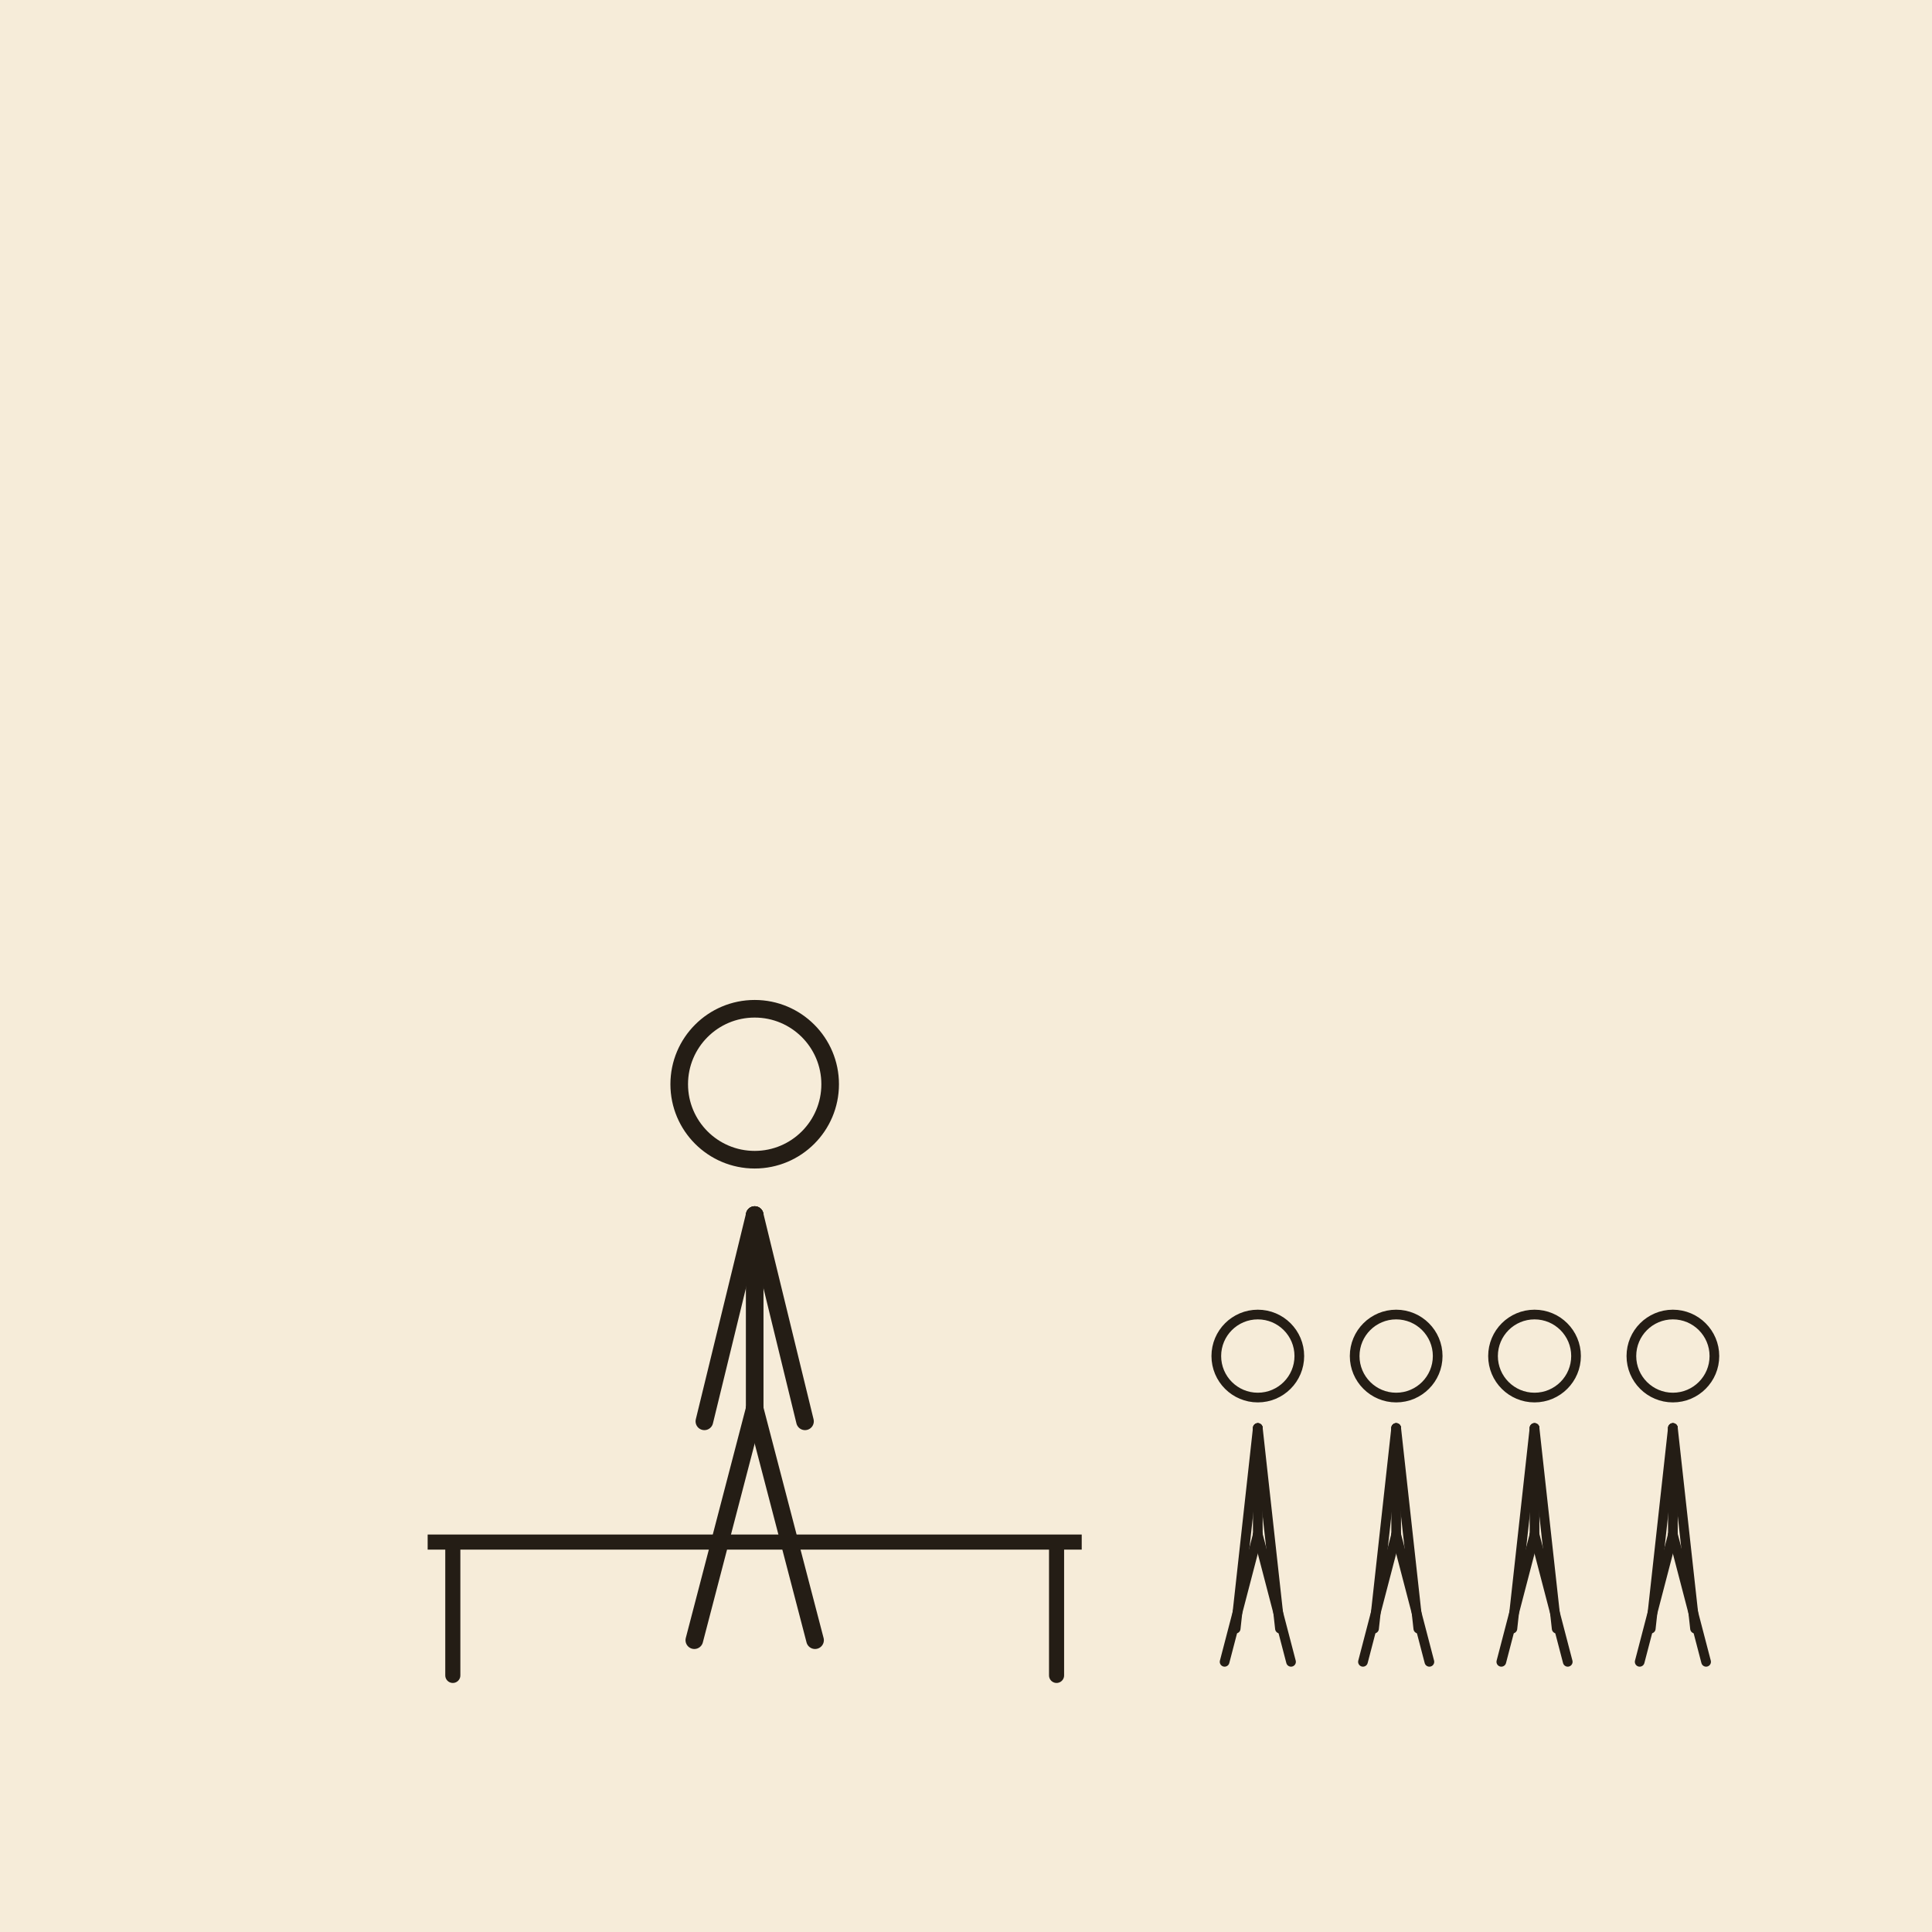
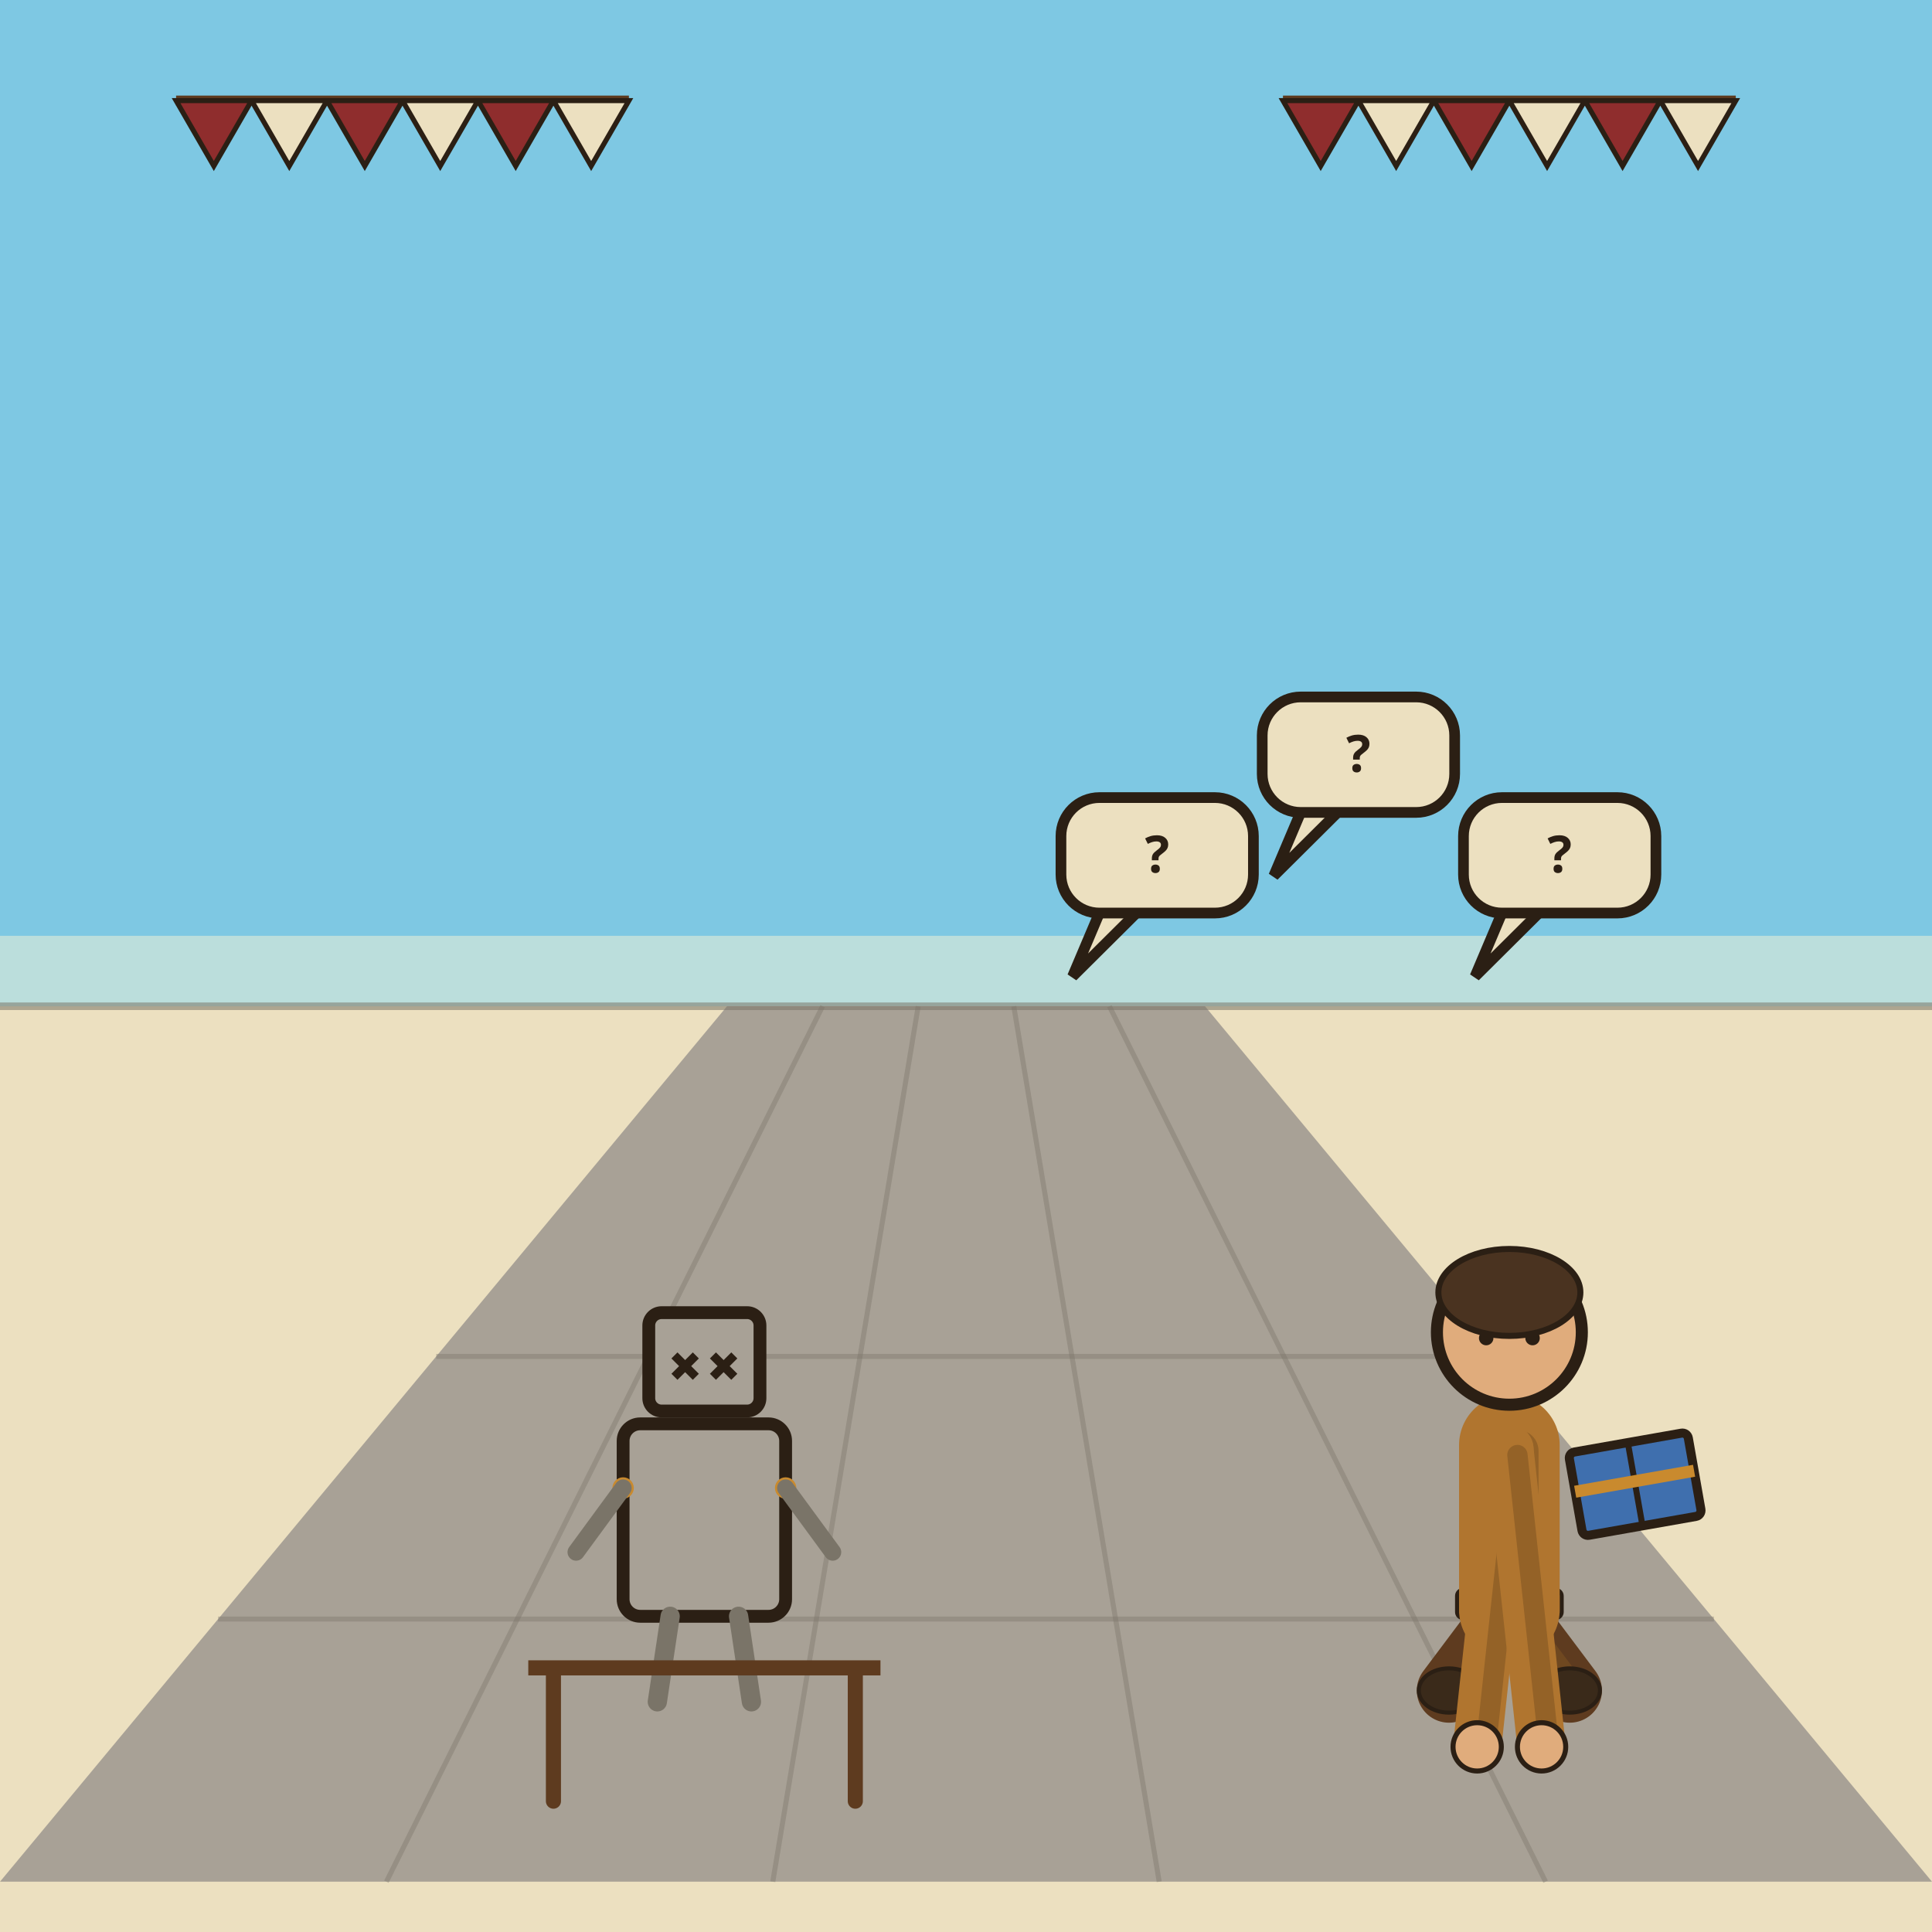
<svg xmlns="http://www.w3.org/2000/svg" viewBox="0 0 768 768">
-   <rect x="0" y="0" width="768" height="768" fill="#f6ecd9" />
-   <g transform="translate(300,560) scale(1.0,1.0) rotate(0)">
-     <circle cx="0" cy="-129" r="30" fill="#f6ecd9" stroke="#241d15" stroke-width="7" />
-     <line x1="0" y1="-77.0" x2="0" y2="0" stroke="#241d15" stroke-width="7" stroke-linecap="round" />
-     <line x1="0" y1="-77" x2="20" y2="5" stroke="#241d15" stroke-width="7" stroke-linecap="round" />
-     <line x1="0" y1="-77" x2="-20" y2="5" stroke="#241d15" stroke-width="7" stroke-linecap="round" />
-     <line x1="0" y1="0" x2="-24" y2="92" stroke="#241d15" stroke-width="7" stroke-linecap="round" />
-     <line x1="0" y1="0" x2="24" y2="92" stroke="#241d15" stroke-width="7" stroke-linecap="round" />
+   <rect x="0" y="0" width="768" height="768" fill="#ece0c0" />
+   <rect x="0" y="0" width="768" height="400" fill="#7ec8e3" />
+   <rect x="0" y="372" width="768" height="28" fill="#dbead9" opacity="0.65" />
+   <polygon points="289,400 479,400 768,748 0,748" fill="#a8a196" />
+   <line x1="327.0" y1="400" x2="153.6" y2="748" stroke="#7a7468" stroke-width="2" opacity="0.4" />
+   <line x1="365.0" y1="400" x2="307.2" y2="748" stroke="#7a7468" stroke-width="2" opacity="0.4" />
+   <line x1="403.0" y1="400" x2="460.8" y2="748" stroke="#7a7468" stroke-width="2" opacity="0.4" />
+   <line x1="441.0" y1="400" x2="614.4" y2="748" stroke="#7a7468" stroke-width="2" opacity="0.4" />
+   <line x1="173.4" y1="539.2" x2="594.6" y2="539.2" stroke="#7a7468" stroke-width="2" opacity="0.4" />
+   <line x1="86.7" y1="643.6" x2="681.3" y2="643.6" stroke="#7a7468" stroke-width="2" opacity="0.4" />
+   <line x1="0" y1="400" x2="768" y2="400" stroke="#7a7468" stroke-width="3" opacity="0.55" />
+   <line x1="70.0" y1="40" x2="250.0" y2="40" stroke="#5e3b1f" stroke-width="4" />
+   <polygon points="70.0,40 100.0,40 85.0,66" fill="#8f2d2d" stroke="#2b1f14" stroke-width="2" />
+   <polygon points="100.0,40 130.0,40 115.0,66" fill="#ece0c0" stroke="#2b1f14" stroke-width="2" />
+   <polygon points="130.0,40 160.0,40 145.0,66" fill="#8f2d2d" stroke="#2b1f14" stroke-width="2" />
+   <polygon points="160.0,40 190.0,40 175.0,66" fill="#ece0c0" stroke="#2b1f14" stroke-width="2" />
+   <polygon points="190.0,40 220.0,40 205.0,66" fill="#8f2d2d" stroke="#2b1f14" stroke-width="2" />
+   <polygon points="220.0,40 250.0,40 235.0,66" fill="#ece0c0" stroke="#2b1f14" stroke-width="2" />
+   <line x1="510.0" y1="40" x2="690.0" y2="40" stroke="#5e3b1f" stroke-width="4" />
+   <polygon points="510.0,40 540.0,40 525.0,66" fill="#8f2d2d" stroke="#2b1f14" stroke-width="2" />
+   <polygon points="540.0,40 570.0,40 555.0,66" fill="#ece0c0" stroke="#2b1f14" stroke-width="2" />
+   <polygon points="570.0,40 600.0,40 585.0,66" fill="#8f2d2d" stroke="#2b1f14" stroke-width="2" />
+   <polygon points="600.0,40 630.0,40 615.0,66" fill="#ece0c0" stroke="#2b1f14" stroke-width="2" />
+   <polygon points="630.0,40 660.0,40 645.0,66" fill="#8f2d2d" stroke="#2b1f14" stroke-width="2" />
+   <polygon points="660.0,40 690.0,40 675.0,66" fill="#ece0c0" stroke="#2b1f14" stroke-width="2" />
+   <g transform="translate(280,600) scale(0.85)">
+     <rect x="-38" y="-40" width="76" height="90" rx="8" fill="#a8a196" stroke="#2b1f14" stroke-width="6" />
+     <rect x="-26" y="-92" width="52" height="46" rx="6" fill="#a8a196" stroke="#2b1f14" stroke-width="6" />
+     <line x1="-14" y1="-72" x2="-4" y2="-62" stroke="#2b1f14" stroke-width="4" />
+     <line x1="-4" y1="-72" x2="-14" y2="-62" stroke="#2b1f14" stroke-width="4" />
+     <line x1="4" y1="-72" x2="14" y2="-62" stroke="#2b1f14" stroke-width="4" />
+     <line x1="14" y1="-72" x2="4" y2="-62" stroke="#2b1f14" stroke-width="4" />
+     <circle cx="-38" cy="-10" r="5" fill="#c98a2e" />
+     <circle cx="38" cy="-10" r="5" fill="#c98a2e" />
+     <line x1="-38" y1="-10" x2="-60" y2="20" stroke="#7a7468" stroke-width="8" stroke-linecap="round" />
+     <line x1="38" y1="-10" x2="60" y2="20" stroke="#7a7468" stroke-width="8" stroke-linecap="round" />
+     <line x1="-16" y1="50" x2="-22" y2="90" stroke="#7a7468" stroke-width="9" stroke-linecap="round" />
+     <line x1="16" y1="50" x2="22" y2="90" stroke="#7a7468" stroke-width="9" stroke-linecap="round" />
  </g>
-   <g transform="translate(300,610)">
-     <rect x="-130.0" y="0" width="260" height="6" fill="#241d15" />
-     <line x1="-120.0" y1="6" x2="-120.0" y2="56" stroke="#241d15" stroke-width="6" stroke-linecap="round" />
-     <line x1="120.0" y1="6" x2="120.0" y2="56" stroke="#241d15" stroke-width="6" stroke-linecap="round" />
+   <g transform="translate(280,660)">
+     <rect x="-70.0" y="0" width="140" height="6" fill="#5e3b1f" />
+     <line x1="-60.0" y1="6" x2="-60.0" y2="56" stroke="#5e3b1f" stroke-width="6" stroke-linecap="round" />
+     <line x1="60.0" y1="6" x2="60.0" y2="56" stroke="#5e3b1f" stroke-width="6" stroke-linecap="round" />
  </g>
-   <g transform="translate(500,610) scale(0.55,0.55) rotate(0)">
-     <circle cx="0" cy="-129" r="30" fill="#f6ecd9" stroke="#241d15" stroke-width="7" />
-     <line x1="0" y1="-77.0" x2="0" y2="0" stroke="#241d15" stroke-width="7" stroke-linecap="round" />
-     <line x1="0" y1="-77" x2="-16" y2="68" stroke="#241d15" stroke-width="7" stroke-linecap="round" />
-     <line x1="0" y1="-77" x2="16" y2="68" stroke="#241d15" stroke-width="7" stroke-linecap="round" />
-     <line x1="0" y1="0" x2="-24" y2="92" stroke="#241d15" stroke-width="7" stroke-linecap="round" />
-     <line x1="0" y1="0" x2="24" y2="92" stroke="#241d15" stroke-width="7" stroke-linecap="round" />
+   <g transform="translate(460,340) scale(0.85)">
+     <polygon points="-25.2,22.68 -39.6,56.68 -5.4,22.68" fill="#ece0c0" stroke="#2b1f14" stroke-width="5" />
+     <rect x="-45.0" y="-27.0" width="90" height="54" rx="18" fill="#ece0c0" stroke="#2b1f14" stroke-width="5" />
+     <text x="0" y="8" text-anchor="middle" font-family="'Trebuchet MS', 'Arial Black', sans-serif" font-size="24" font-weight="bold" fill="#2b1f14" transform="rotate(0 0 8)">?</text>
  </g>
-   <g transform="translate(555,610) scale(0.55,0.55) rotate(0)">
-     <circle cx="0" cy="-129" r="30" fill="#f6ecd9" stroke="#241d15" stroke-width="7" />
-     <line x1="0" y1="-77.0" x2="0" y2="0" stroke="#241d15" stroke-width="7" stroke-linecap="round" />
-     <line x1="0" y1="-77" x2="-16" y2="68" stroke="#241d15" stroke-width="7" stroke-linecap="round" />
-     <line x1="0" y1="-77" x2="16" y2="68" stroke="#241d15" stroke-width="7" stroke-linecap="round" />
-     <line x1="0" y1="0" x2="-24" y2="92" stroke="#241d15" stroke-width="7" stroke-linecap="round" />
-     <line x1="0" y1="0" x2="24" y2="92" stroke="#241d15" stroke-width="7" stroke-linecap="round" />
+   <g transform="translate(540,300) scale(0.85)">
+     <polygon points="-25.2,22.68 -39.6,56.68 -5.4,22.68" fill="#ece0c0" stroke="#2b1f14" stroke-width="5" />
+     <rect x="-45.0" y="-27.0" width="90" height="54" rx="18" fill="#ece0c0" stroke="#2b1f14" stroke-width="5" />
+     <text x="0" y="8" text-anchor="middle" font-family="'Trebuchet MS', 'Arial Black', sans-serif" font-size="24" font-weight="bold" fill="#2b1f14" transform="rotate(0 0 8)">?</text>
  </g>
-   <g transform="translate(610,610) scale(0.55,0.55) rotate(0)">
-     <circle cx="0" cy="-129" r="30" fill="#f6ecd9" stroke="#241d15" stroke-width="7" />
-     <line x1="0" y1="-77.0" x2="0" y2="0" stroke="#241d15" stroke-width="7" stroke-linecap="round" />
-     <line x1="0" y1="-77" x2="-16" y2="68" stroke="#241d15" stroke-width="7" stroke-linecap="round" />
-     <line x1="0" y1="-77" x2="16" y2="68" stroke="#241d15" stroke-width="7" stroke-linecap="round" />
-     <line x1="0" y1="0" x2="-24" y2="92" stroke="#241d15" stroke-width="7" stroke-linecap="round" />
-     <line x1="0" y1="0" x2="24" y2="92" stroke="#241d15" stroke-width="7" stroke-linecap="round" />
+   <g transform="translate(620,340) scale(0.85)">
+     <polygon points="-25.2,22.68 -39.6,56.68 -5.4,22.68" fill="#ece0c0" stroke="#2b1f14" stroke-width="5" />
+     <rect x="-45.0" y="-27.0" width="90" height="54" rx="18" fill="#ece0c0" stroke="#2b1f14" stroke-width="5" />
+     <text x="0" y="8" text-anchor="middle" font-family="'Trebuchet MS', 'Arial Black', sans-serif" font-size="24" font-weight="bold" fill="#2b1f14" transform="rotate(0 0 8)">?</text>
  </g>
-   <g transform="translate(665,610) scale(0.55,0.55) rotate(0)">
-     <circle cx="0" cy="-129" r="30" fill="#f6ecd9" stroke="#241d15" stroke-width="7" />
-     <line x1="0" y1="-77.0" x2="0" y2="0" stroke="#241d15" stroke-width="7" stroke-linecap="round" />
-     <line x1="0" y1="-77" x2="-16" y2="68" stroke="#241d15" stroke-width="7" stroke-linecap="round" />
-     <line x1="0" y1="-77" x2="16" y2="68" stroke="#241d15" stroke-width="7" stroke-linecap="round" />
-     <line x1="0" y1="0" x2="-24" y2="92" stroke="#241d15" stroke-width="7" stroke-linecap="round" />
-     <line x1="0" y1="0" x2="24" y2="92" stroke="#241d15" stroke-width="7" stroke-linecap="round" />
+   <g transform="translate(600,640) scale(0.8,0.8) rotate(0)">
+     <line x1="0" y1="0" x2="-30" y2="40" stroke="#5e3b1f" stroke-width="32" stroke-linecap="round" />
+     <line x1="4" y1="3" x2="-26" y2="43" stroke="#7d5220" stroke-width="13.4" stroke-linecap="round" opacity="0.55" />
+     <ellipse cx="-30" cy="40" rx="15" ry="11" fill="#3a2a1a" stroke="#2b1f14" stroke-width="2" />
+     <line x1="0" y1="0" x2="30" y2="40" stroke="#5e3b1f" stroke-width="32" stroke-linecap="round" />
+     <line x1="4" y1="3" x2="34" y2="43" stroke="#7d5220" stroke-width="13.4" stroke-linecap="round" opacity="0.55" />
+     <ellipse cx="30" cy="40" rx="15" ry="11" fill="#3a2a1a" stroke="#2b1f14" stroke-width="2" />
+     <rect x="-26" y="-10" width="52" height="14" rx="3" fill="#7d5220" stroke="#2b1f14" stroke-width="2" />
+     <line x1="0" y1="-82.0" x2="0" y2="0" stroke="#b0752f" stroke-width="50" stroke-linecap="round" />
+     <line x1="4" y1="-79.0" x2="4" y2="3" stroke="#7d5220" stroke-width="21.0" stroke-linecap="round" opacity="0.55" />
+     <line x1="0" y1="-80" x2="-16" y2="68" stroke="#b0752f" stroke-width="24" stroke-linecap="round" />
+     <line x1="4" y1="-77" x2="-12" y2="71" stroke="#7d5220" stroke-width="10.1" stroke-linecap="round" opacity="0.55" />
+     <circle cx="-16" cy="68" r="12" fill="#e0ac7c" stroke="#2b1f14" stroke-width="2.5" />
+     <line x1="0" y1="-80" x2="16" y2="68" stroke="#b0752f" stroke-width="24" stroke-linecap="round" />
+     <line x1="4" y1="-77" x2="20" y2="71" stroke="#7d5220" stroke-width="10.1" stroke-linecap="round" opacity="0.55" />
+     <circle cx="16" cy="68" r="12" fill="#e0ac7c" stroke="#2b1f14" stroke-width="2.5" />
+     <circle cx="0" cy="-138" r="36" fill="#e0ac7c" stroke="#2b1f14" stroke-width="6" />
+     <ellipse cx="0" cy="-157.8" rx="35.28" ry="21.6" fill="#4a3320" stroke="#2b1f14" stroke-width="3" />
+     <circle cx="-11.52" cy="-135.12" r="3.6" fill="#2b1f14" />
+     <circle cx="11.52" cy="-135.12" r="3.6" fill="#2b1f14" />
+   </g>
+   <g transform="translate(650,590) rotate(-10) scale(0.6)">
+     <rect x="-40" y="-28" width="80" height="56" rx="4" fill="#3f6fae" stroke="#2b1f14" stroke-width="6" />
+     <line x1="0" y1="-28" x2="0" y2="28" stroke="#2b1f14" stroke-width="4" />
+     <rect x="-40" y="-6" width="80" height="8" fill="#c98a2e" />
  </g>
</svg>
